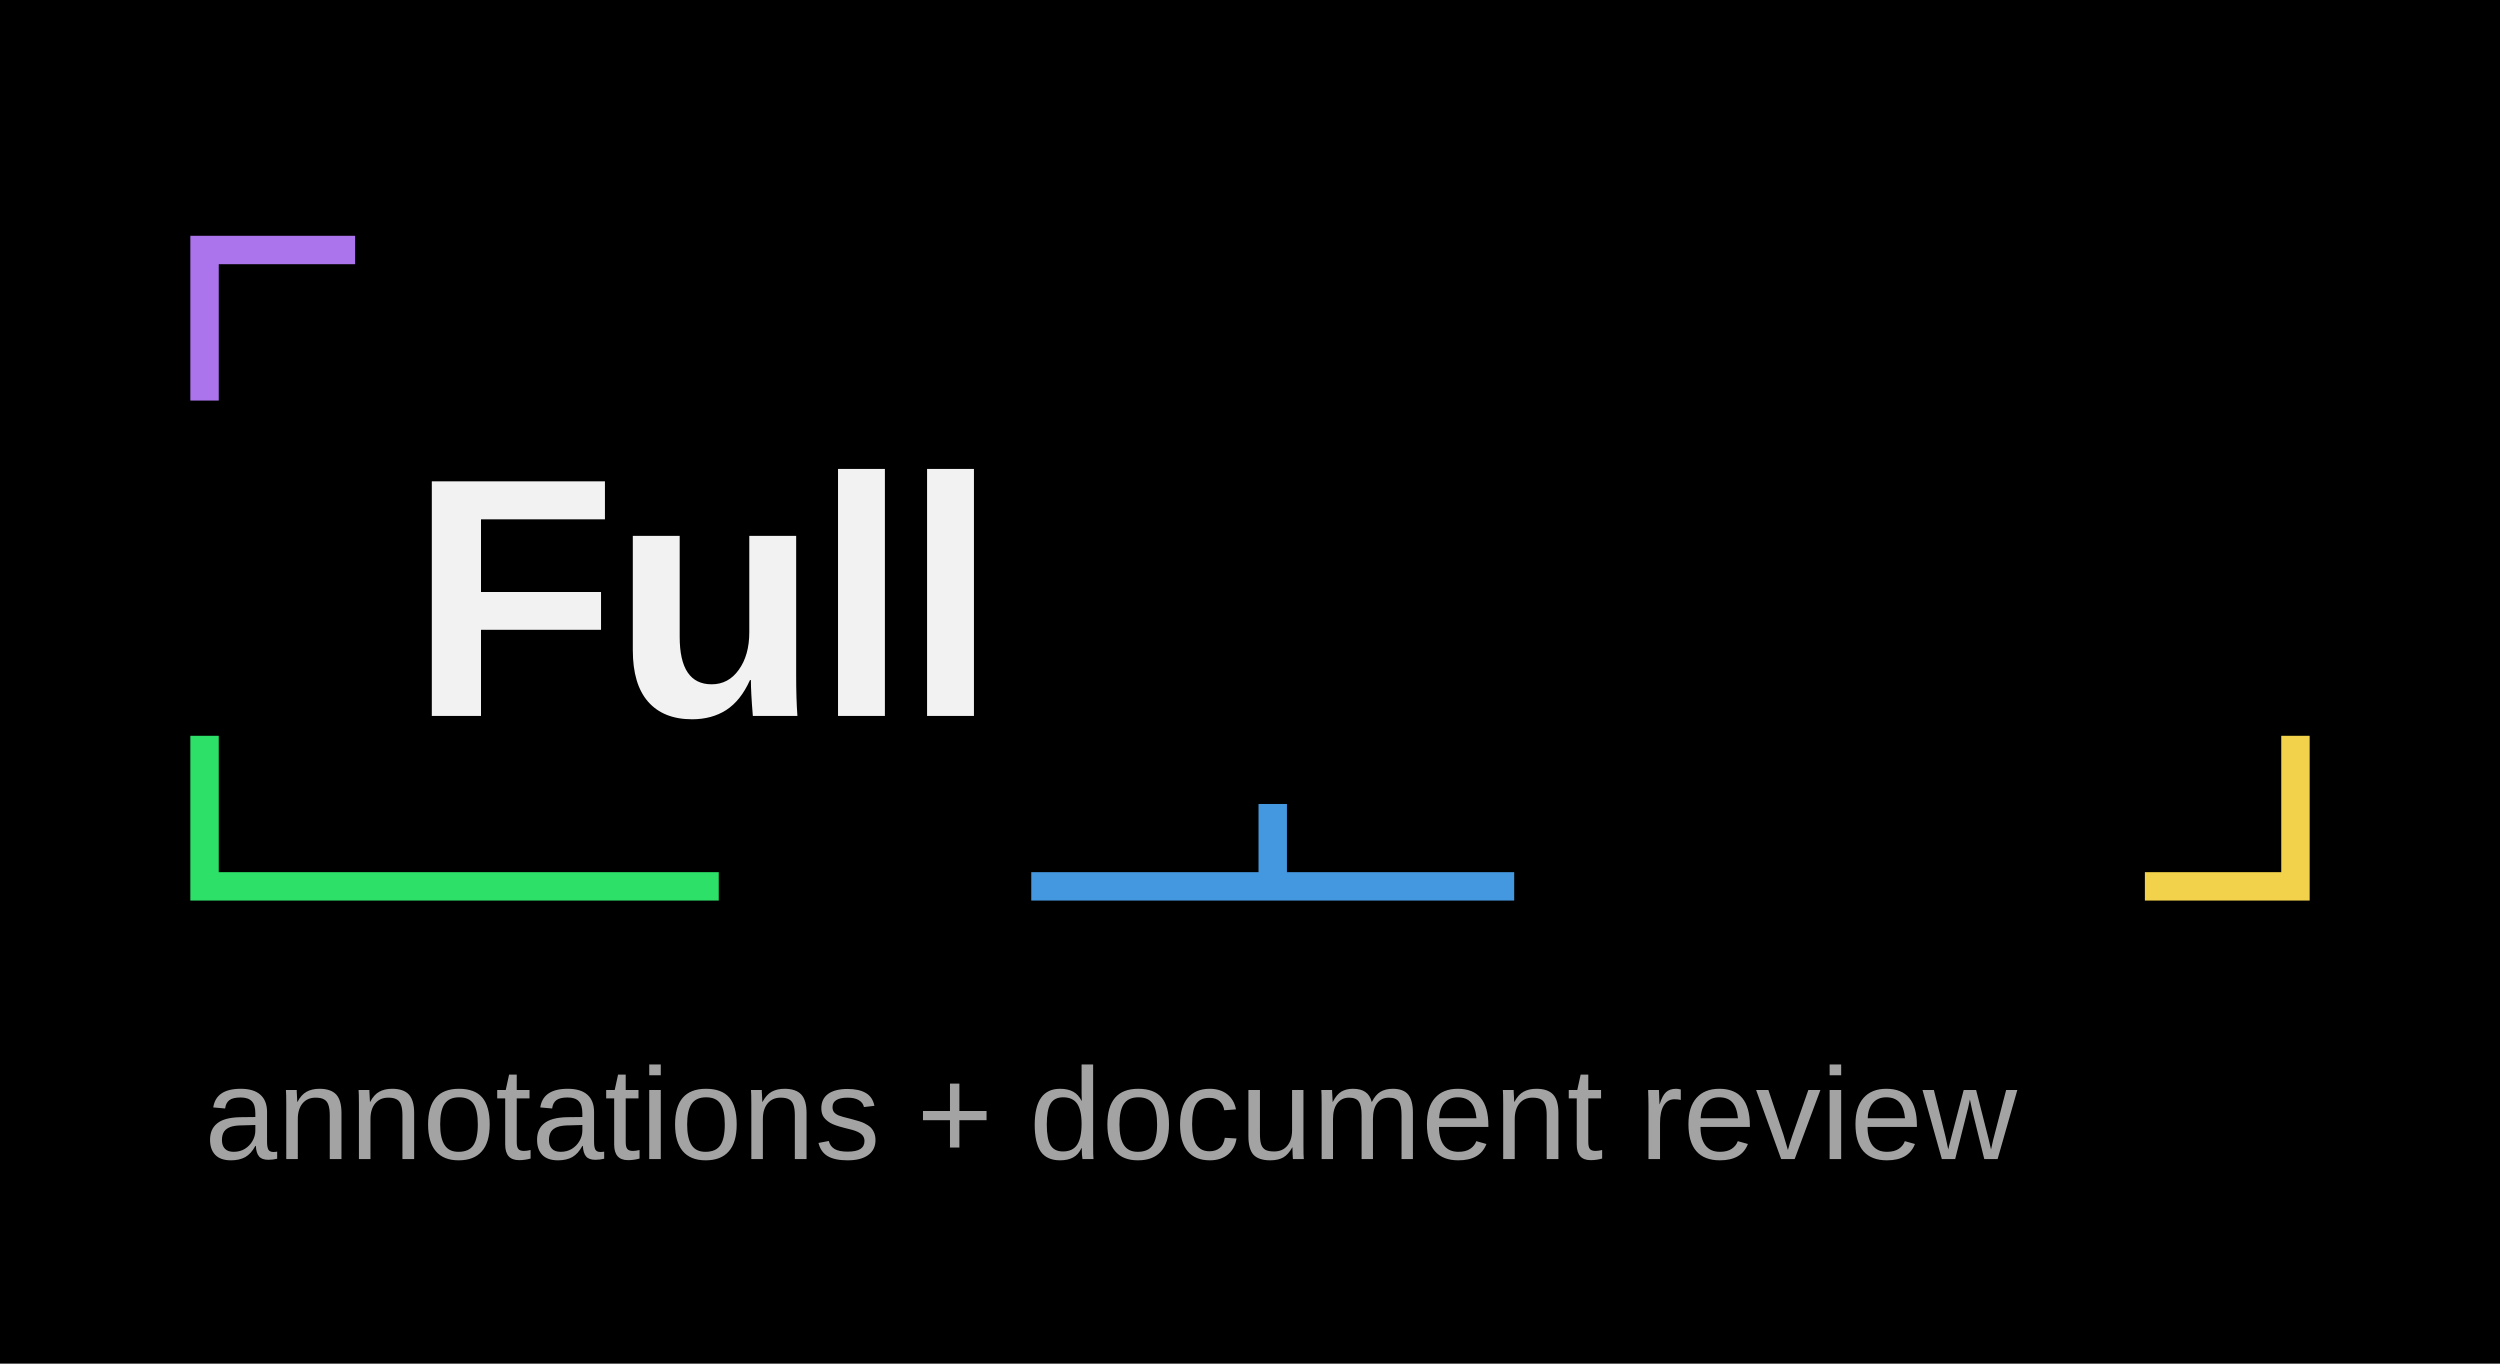
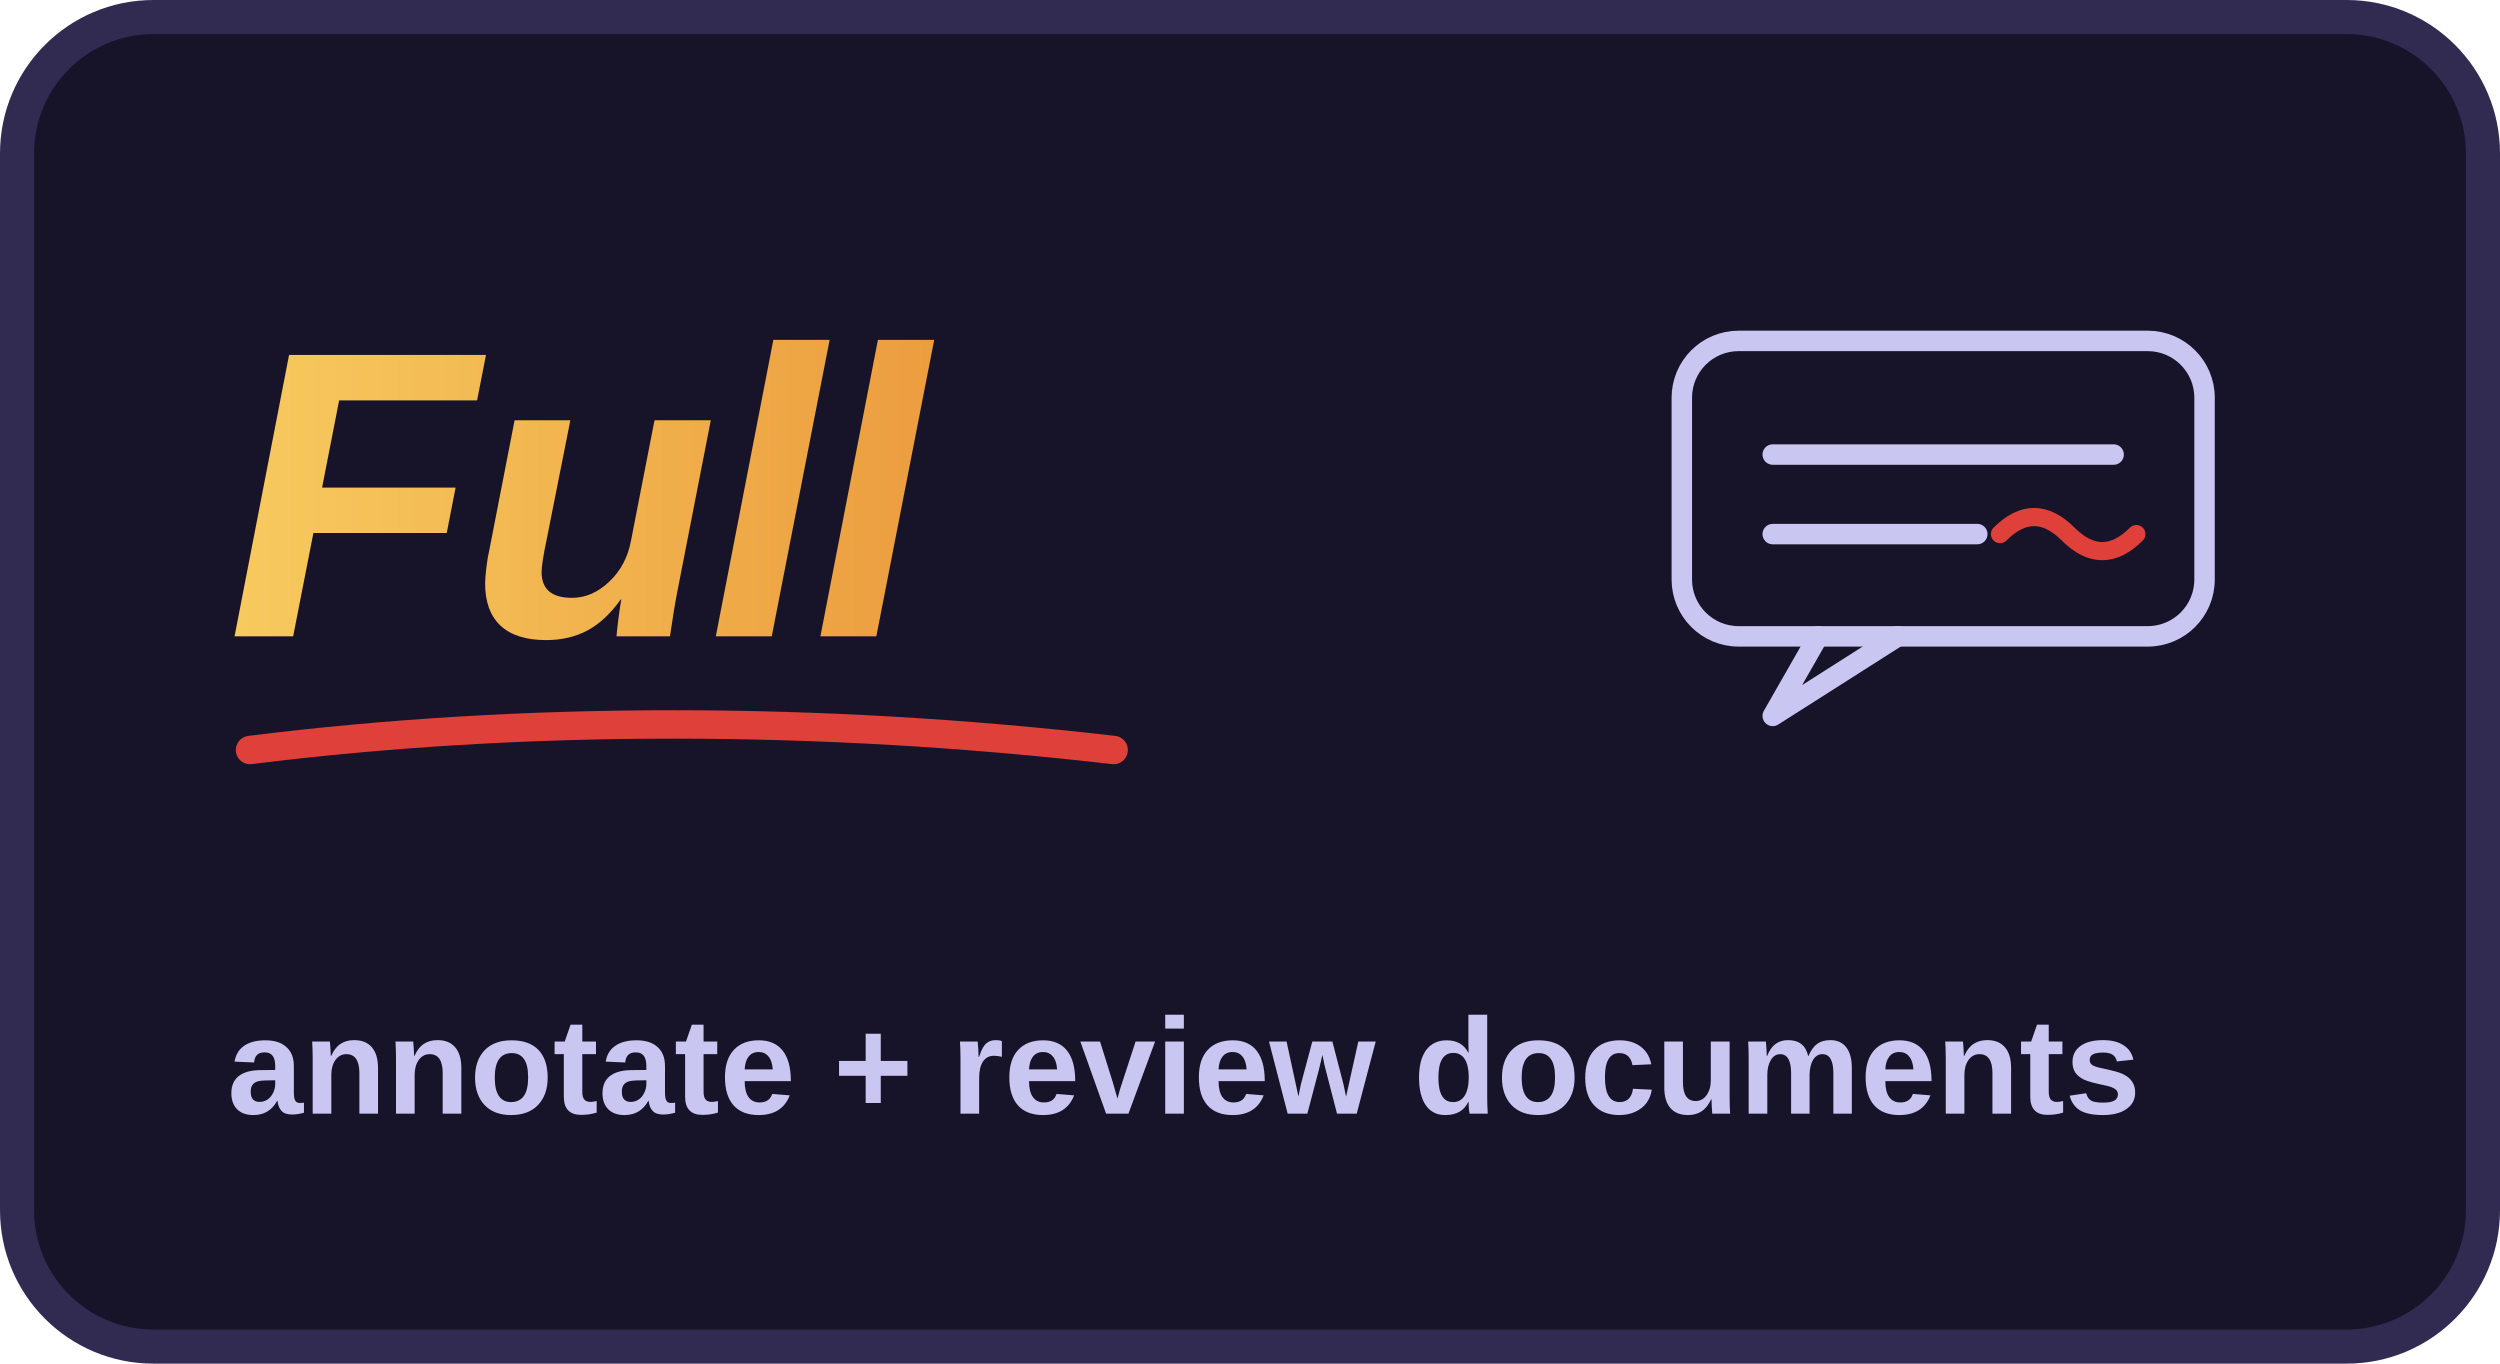
<svg xmlns="http://www.w3.org/2000/svg" width="220" height="120" viewBox="0 0 220 120" role="img" aria-labelledby="t">
-   <g id="ground">
-     <rect width="220" height="120" fill="#000000" />
+   <defs>
+     <linearGradient id="gold" x1="0" y1="0" x2="1" y2="0">
+       <stop stop-color="#f7ca5e" />
+       <stop offset="1" stop-color="#ec9d3f" />
+     </linearGradient>
+   </defs>
+   <g id="card">
+     <rect x="1.5" y="1.5" width="217" height="117" rx="12" fill="#171429" stroke="#312b52" stroke-width="3" />
  </g>
-   <g id="marks" fill="none" stroke-width="2.5" stroke-linecap="square">
-     <path d="M18 34 V22 H30" stroke="#ac74ec" />
-     <path d="M18 66 V78 H62" stroke="#2ce068" />
-     <path d="M92 78 H132 M112 78 V72" stroke="#4498e0" />
-     <path d="M202 66 V78 H190" stroke="#f2d24a" />
+   <g id="type" font-family="ui-sans-serif, system-ui, -apple-system, 'Segoe UI', Arial, sans-serif">
+     <text x="20" y="56" font-size="36" font-weight="800" font-style="italic" letter-spacing="-0.8" fill="url(#gold)">Full</text>
+     <text x="20" y="98" font-size="12" font-weight="600" fill="#c9c6f1">annotate + review documents</text>
  </g>
-   <g id="type" font-family="'Segoe UI', system-ui, -apple-system, 'Helvetica Neue', Arial, sans-serif" fill="#f2f2f2">
-     <text x="36" y="63" font-size="30" font-weight="700" letter-spacing="-0.5">Full</text>
-     <text x="18" y="102" font-size="11.5" fill="#a3a3a3">annotations + document review</text>
+   <g id="marks" fill="none" stroke-linecap="round">
+     <path d="M22 66c24-3 50-3 76 0" stroke="#e0403a" stroke-width="2.5" />
+     <g stroke="#c9c6f1" stroke-width="1.8" stroke-linejoin="round">
+       <rect x="148" y="30" width="46" height="26" rx="5" />
+       <path d="M156 40h30M156 47h18" />
+       <path d="M160 56l-4 7 11-7" />
+     </g>
+     <path d="M176 47c2-2 4-2 6 0s4 2 6 0" stroke="#e0403a" stroke-width="1.6" />
  </g>
</svg>
